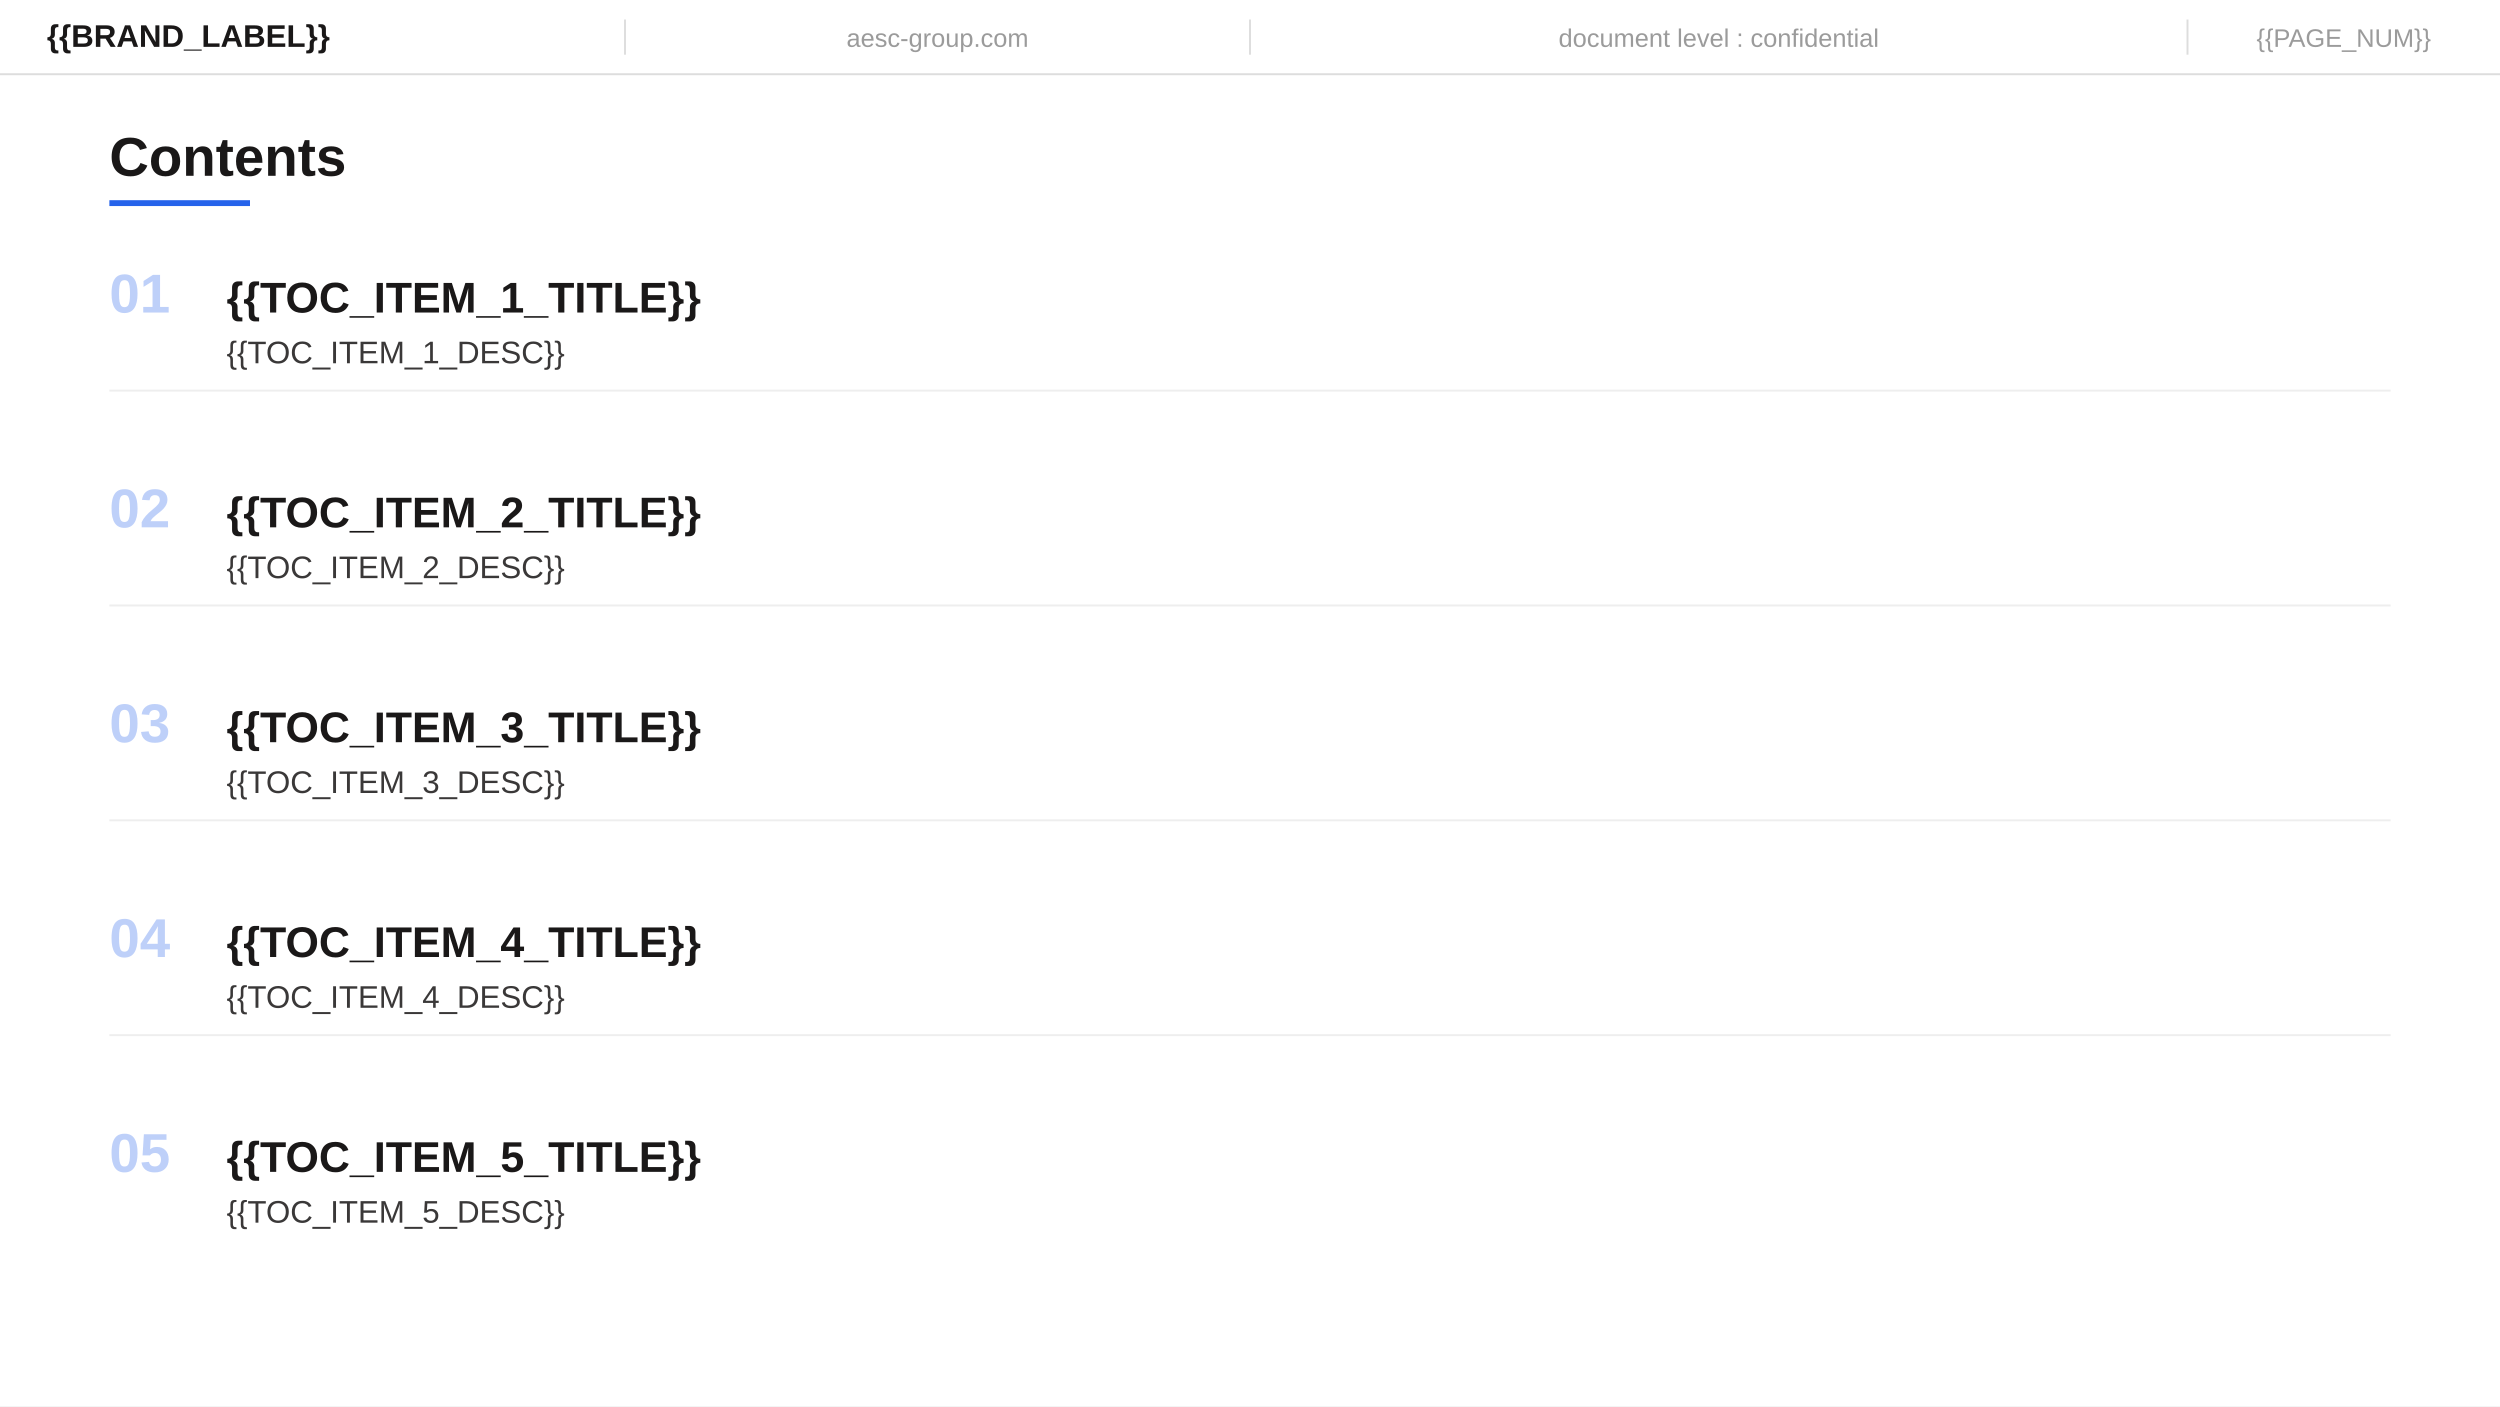
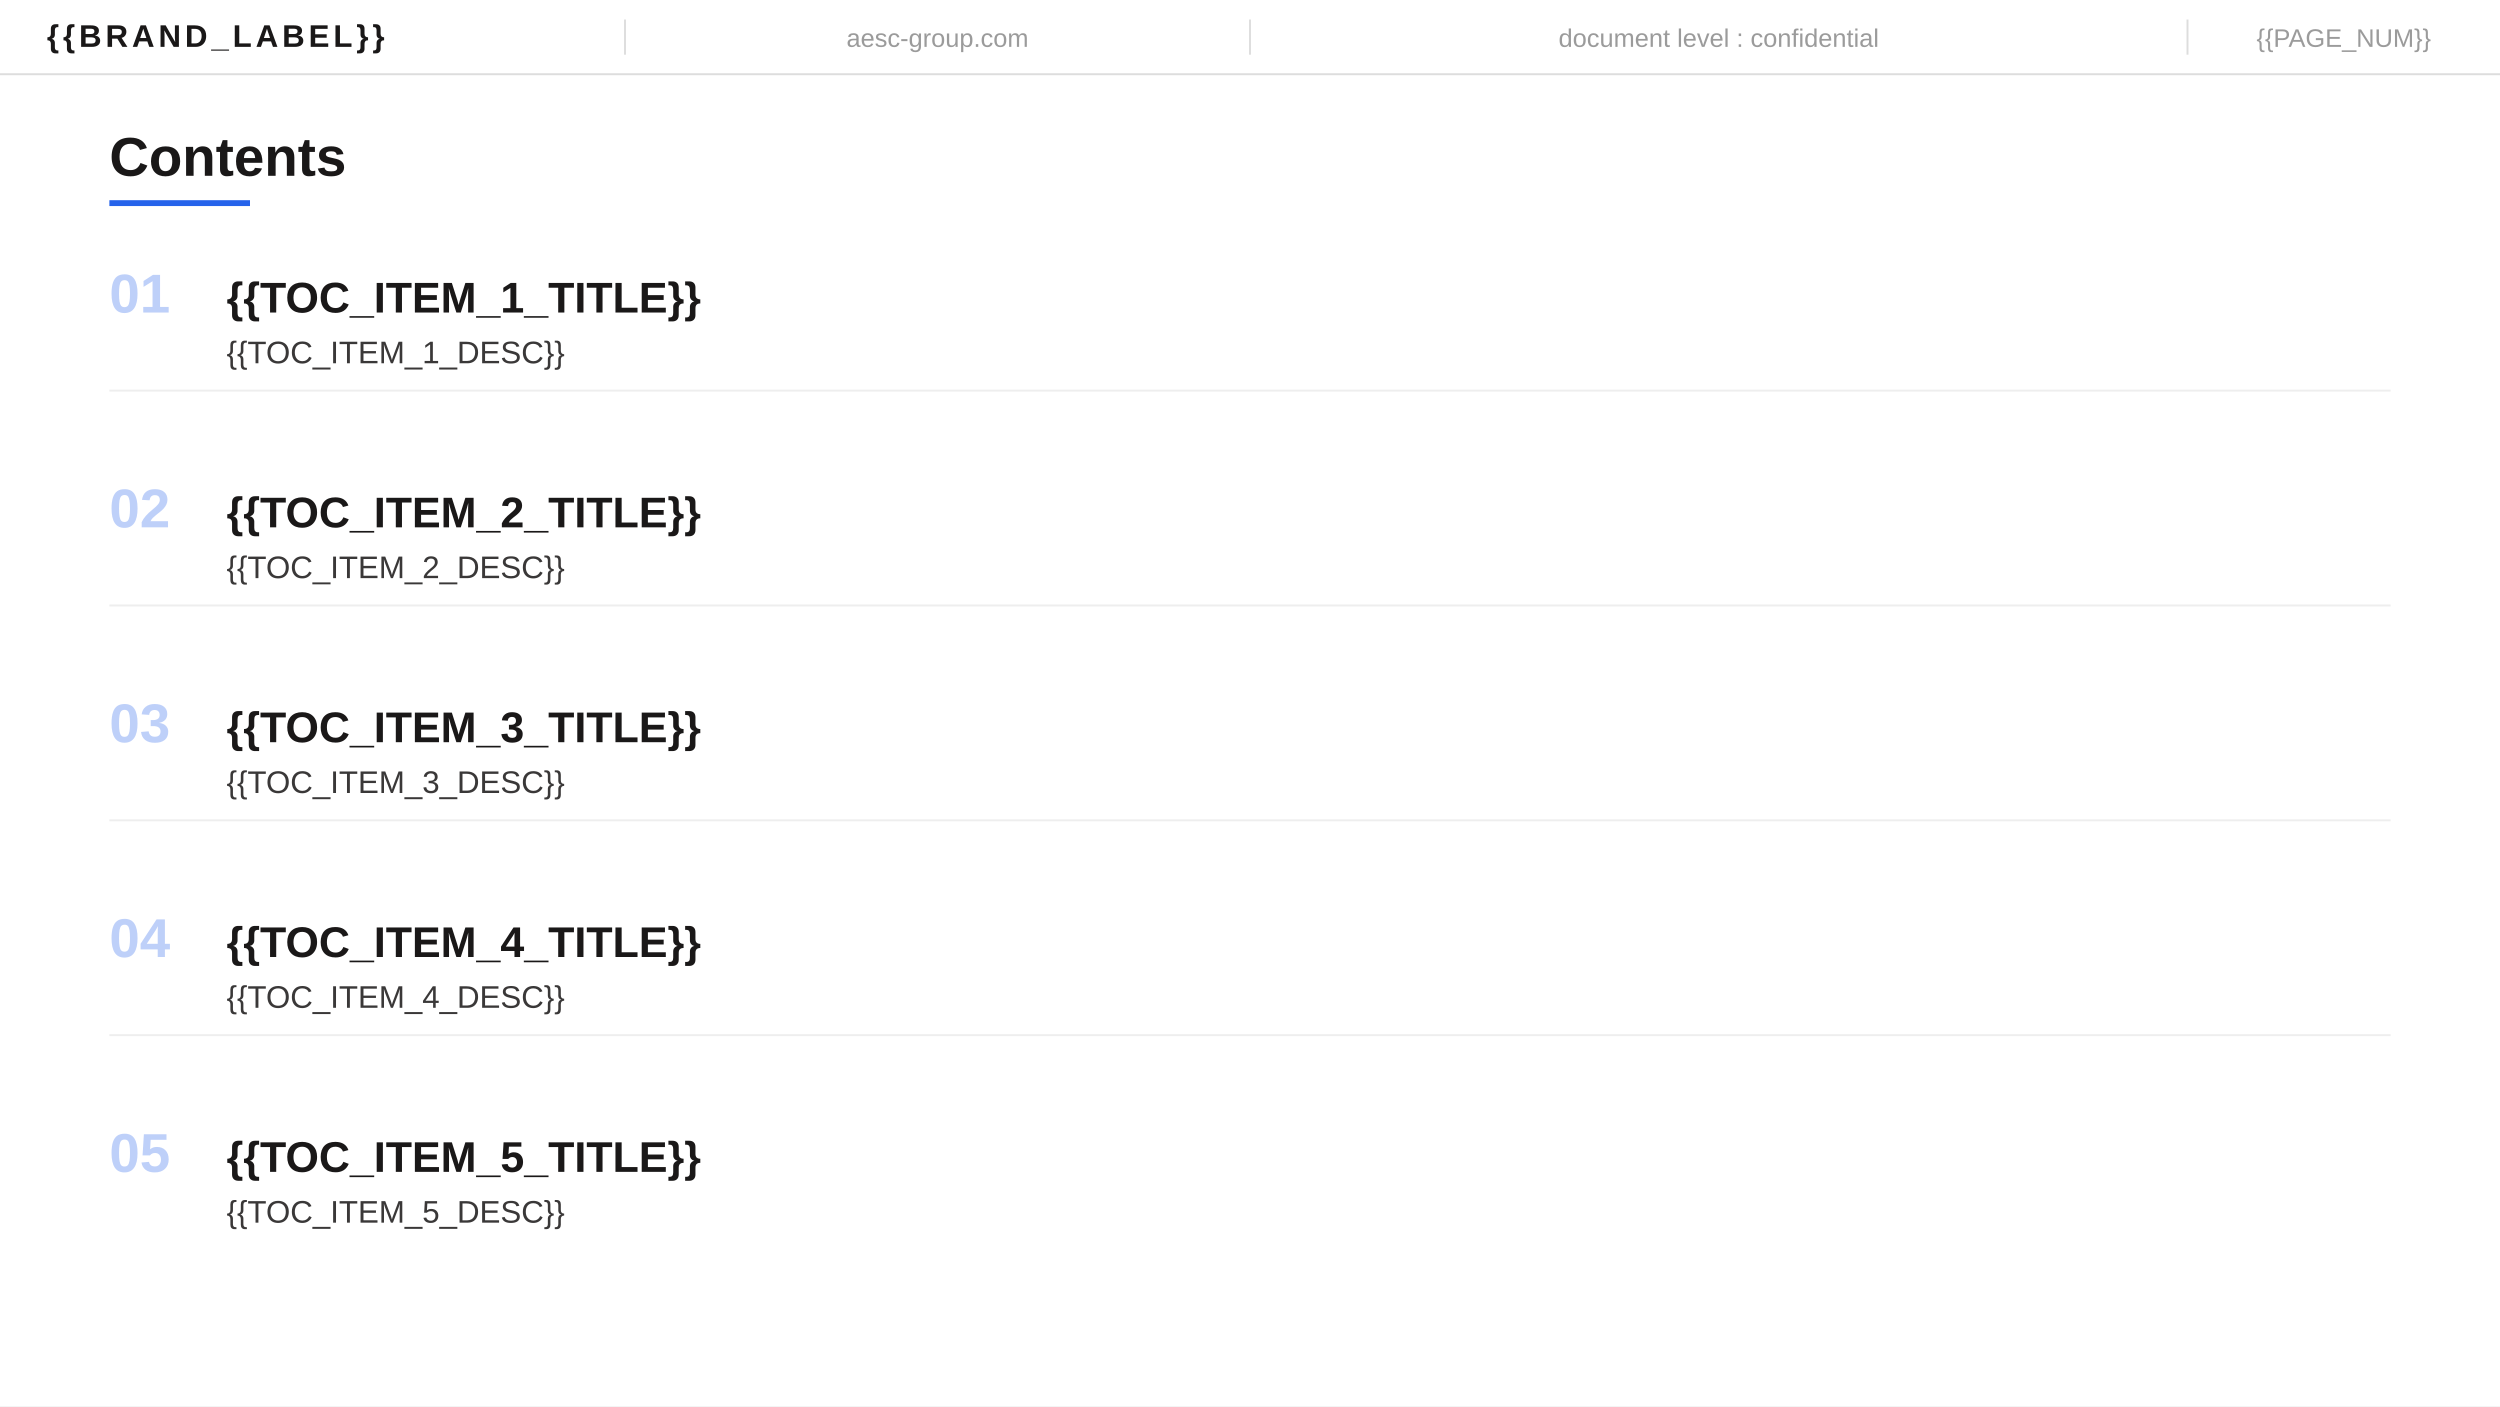
<svg xmlns="http://www.w3.org/2000/svg" width="1280" height="720" viewBox="0 0 1280 720">
  <rect width="1280" height="720" fill="#FFFFFF" />
  <rect x="0" y="0" width="1280" height="38" fill="#FFFFFF" />
-   <text x="24" y="24" fill="#1A1818" font-family="Arial, Helvetica Neue, sans-serif" font-size="16" font-weight="700">{{BRAND_LABEL}}</text>
+   <text x="24" y="24" fill="#1A1818" font-family="Arial, Helvetica Neue, Microsoft YaHei, PingFang SC, sans-serif" font-size="16" font-weight="700" letter-spacing="2">{{BRAND_LABEL}}</text>
  <line x1="320" y1="10" x2="320" y2="28" stroke="#DDDDDD" stroke-width="1" />
  <text x="480" y="24" text-anchor="middle" fill="#9B9B9B" font-family="Arial, sans-serif" font-size="13">aesc-group.com</text>
  <line x1="640" y1="10" x2="640" y2="28" stroke="#DDDDDD" stroke-width="1" />
  <text x="880" y="24" text-anchor="middle" fill="#9B9B9B" font-family="Arial, sans-serif" font-size="13">document level : confidential</text>
  <line x1="1120" y1="10" x2="1120" y2="28" stroke="#DDDDDD" stroke-width="1" />
  <text x="1200" y="24" text-anchor="middle" fill="#9B9B9B" font-family="Arial, sans-serif" font-size="13">{{PAGE_NUM}}</text>
  <line x1="0" y1="38" x2="1280" y2="38" stroke="#DDDDDD" stroke-width="1" />
  <text x="56" y="90" fill="#1A1818" font-family="Microsoft YaHei, PingFang SC, Arial, sans-serif" font-size="28" font-weight="700">Contents</text>
  <line x1="56" y1="104" x2="128" y2="104" stroke="#2563EB" stroke-width="3" />
  <text x="56" y="160" fill="#2563EB" fill-opacity="0.3" font-family="Arial, sans-serif" font-size="28" font-weight="700">01</text>
  <text x="116" y="160" fill="#1A1818" font-family="Microsoft YaHei, PingFang SC, Arial, sans-serif" font-size="22" font-weight="700">{{TOC_ITEM_1_TITLE}}</text>
  <text x="116" y="186" fill="#3A3838" font-family="Microsoft YaHei, PingFang SC, Arial, sans-serif" font-size="16">{{TOC_ITEM_1_DESC}}</text>
  <line x1="56" y1="200" x2="1224" y2="200" stroke="#EEEEEE" stroke-width="1" />
  <text x="56" y="270" fill="#2563EB" fill-opacity="0.3" font-family="Arial, sans-serif" font-size="28" font-weight="700">02</text>
  <text x="116" y="270" fill="#1A1818" font-family="Microsoft YaHei, PingFang SC, Arial, sans-serif" font-size="22" font-weight="700">{{TOC_ITEM_2_TITLE}}</text>
  <text x="116" y="296" fill="#3A3838" font-family="Microsoft YaHei, PingFang SC, Arial, sans-serif" font-size="16">{{TOC_ITEM_2_DESC}}</text>
  <line x1="56" y1="310" x2="1224" y2="310" stroke="#EEEEEE" stroke-width="1" />
  <text x="56" y="380" fill="#2563EB" fill-opacity="0.3" font-family="Arial, sans-serif" font-size="28" font-weight="700">03</text>
  <text x="116" y="380" fill="#1A1818" font-family="Microsoft YaHei, PingFang SC, Arial, sans-serif" font-size="22" font-weight="700">{{TOC_ITEM_3_TITLE}}</text>
  <text x="116" y="406" fill="#3A3838" font-family="Microsoft YaHei, PingFang SC, Arial, sans-serif" font-size="16">{{TOC_ITEM_3_DESC}}</text>
  <line x1="56" y1="420" x2="1224" y2="420" stroke="#EEEEEE" stroke-width="1" />
  <text x="56" y="490" fill="#2563EB" fill-opacity="0.3" font-family="Arial, sans-serif" font-size="28" font-weight="700">04</text>
  <text x="116" y="490" fill="#1A1818" font-family="Microsoft YaHei, PingFang SC, Arial, sans-serif" font-size="22" font-weight="700">{{TOC_ITEM_4_TITLE}}</text>
  <text x="116" y="516" fill="#3A3838" font-family="Microsoft YaHei, PingFang SC, Arial, sans-serif" font-size="16">{{TOC_ITEM_4_DESC}}</text>
  <line x1="56" y1="530" x2="1224" y2="530" stroke="#EEEEEE" stroke-width="1" />
  <text x="56" y="600" fill="#2563EB" fill-opacity="0.3" font-family="Arial, sans-serif" font-size="28" font-weight="700">05</text>
  <text x="116" y="600" fill="#1A1818" font-family="Microsoft YaHei, PingFang SC, Arial, sans-serif" font-size="22" font-weight="700">{{TOC_ITEM_5_TITLE}}</text>
  <text x="116" y="626" fill="#3A3838" font-family="Microsoft YaHei, PingFang SC, Arial, sans-serif" font-size="16">{{TOC_ITEM_5_DESC}}</text>
</svg>
